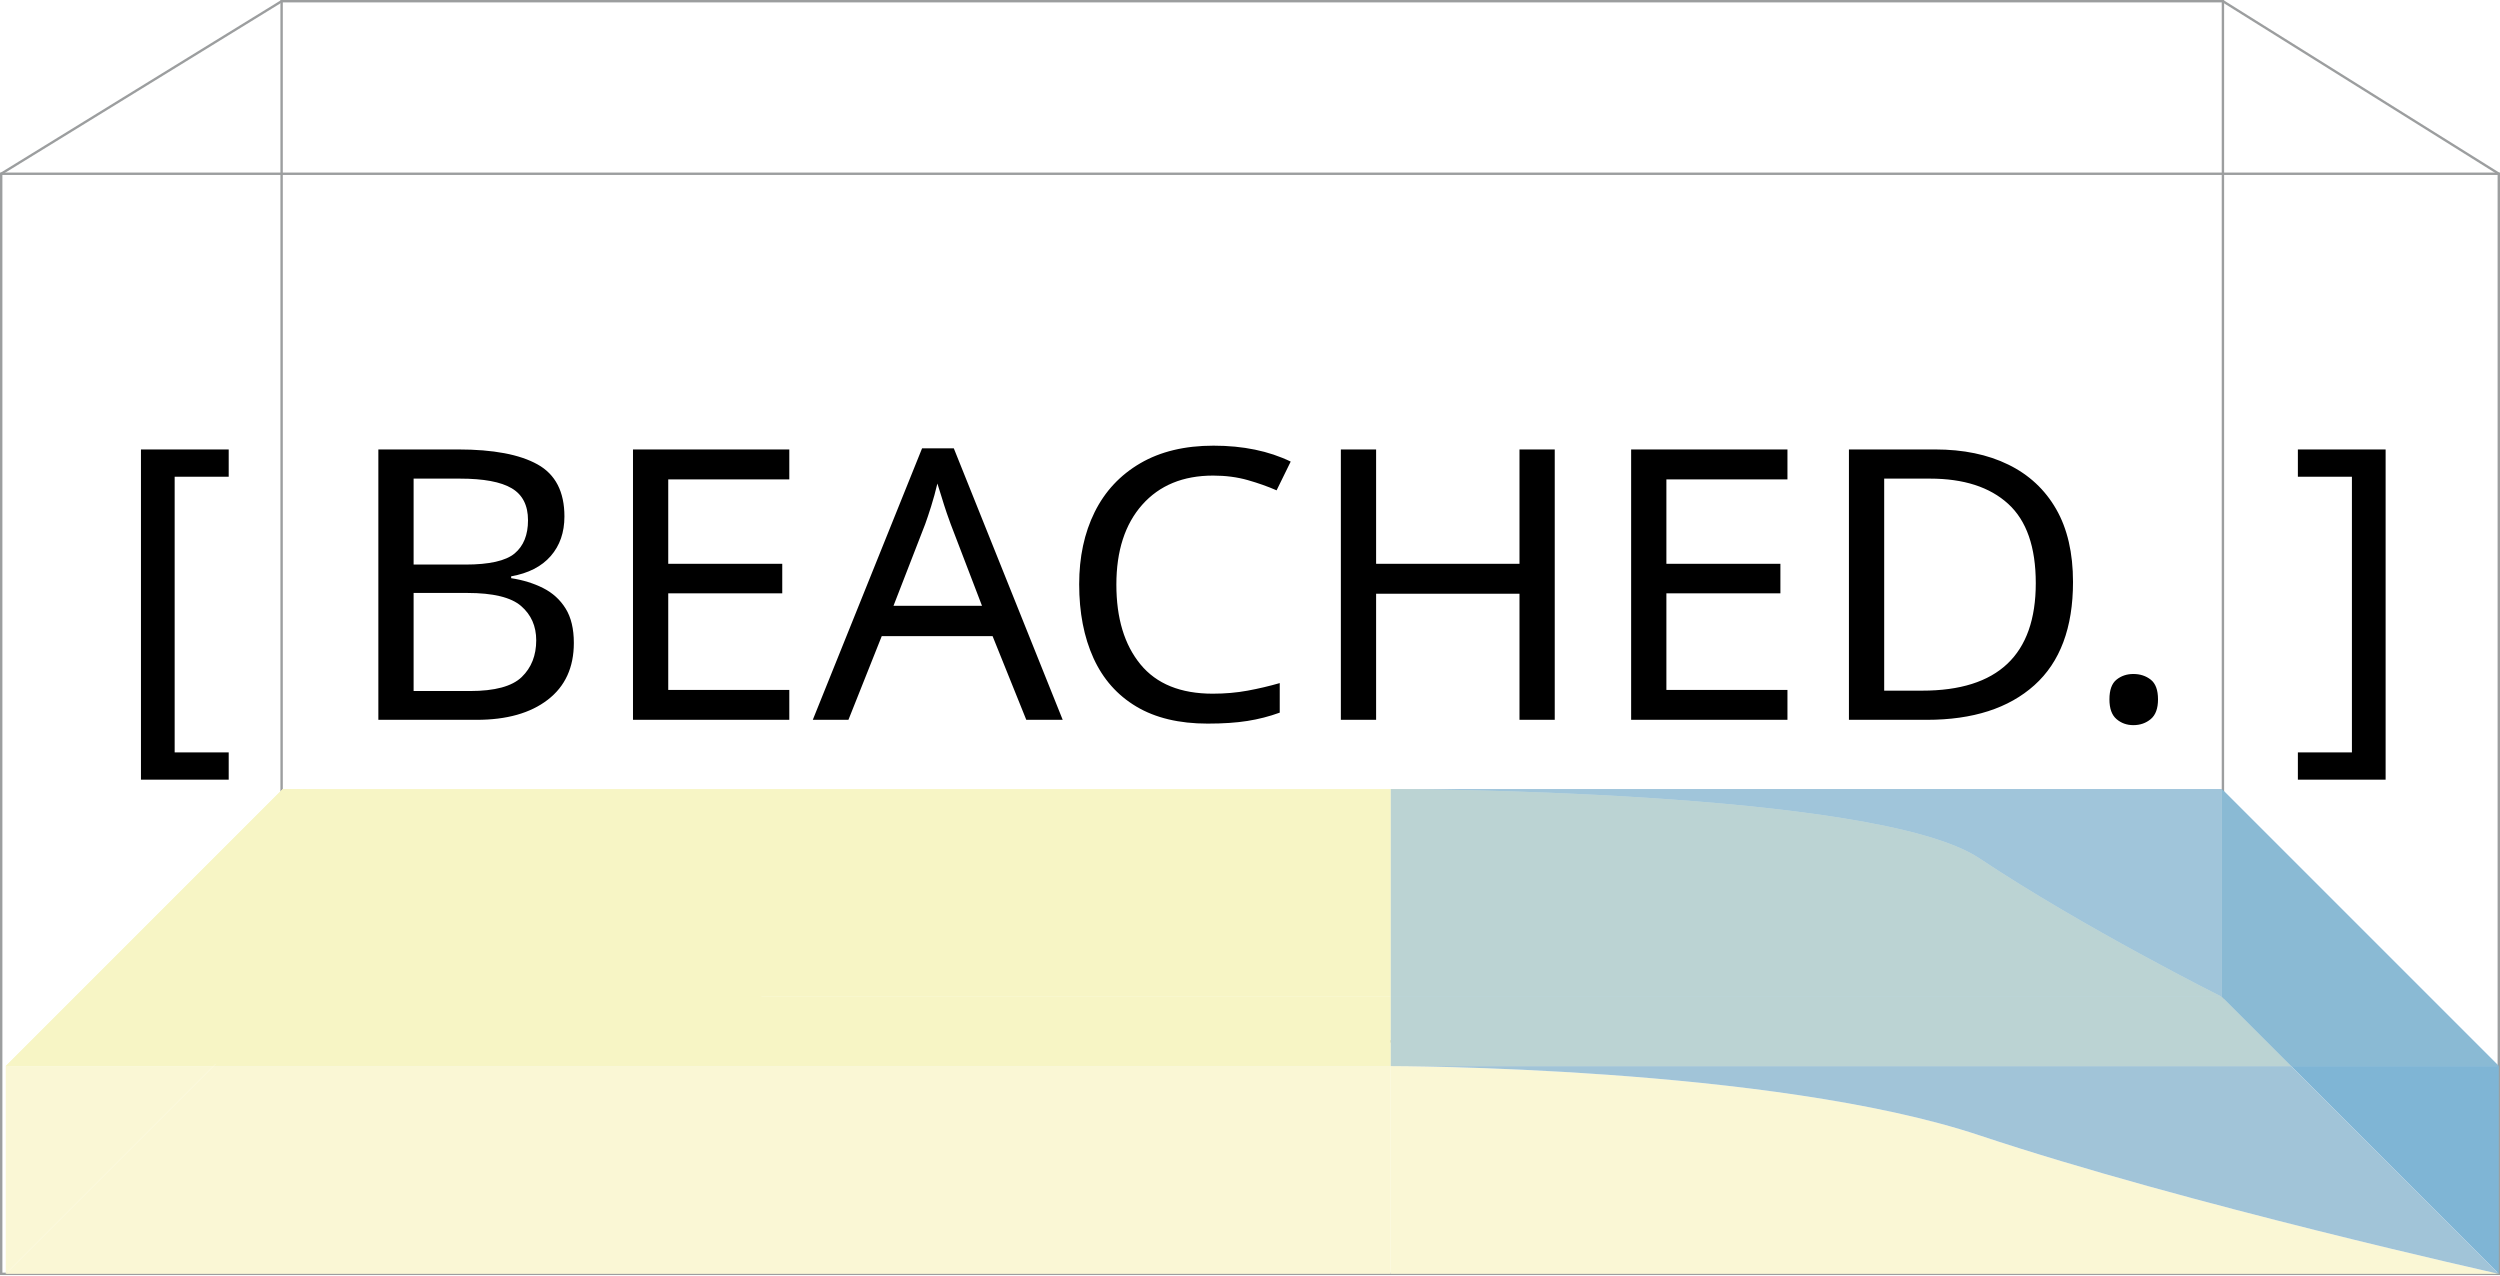
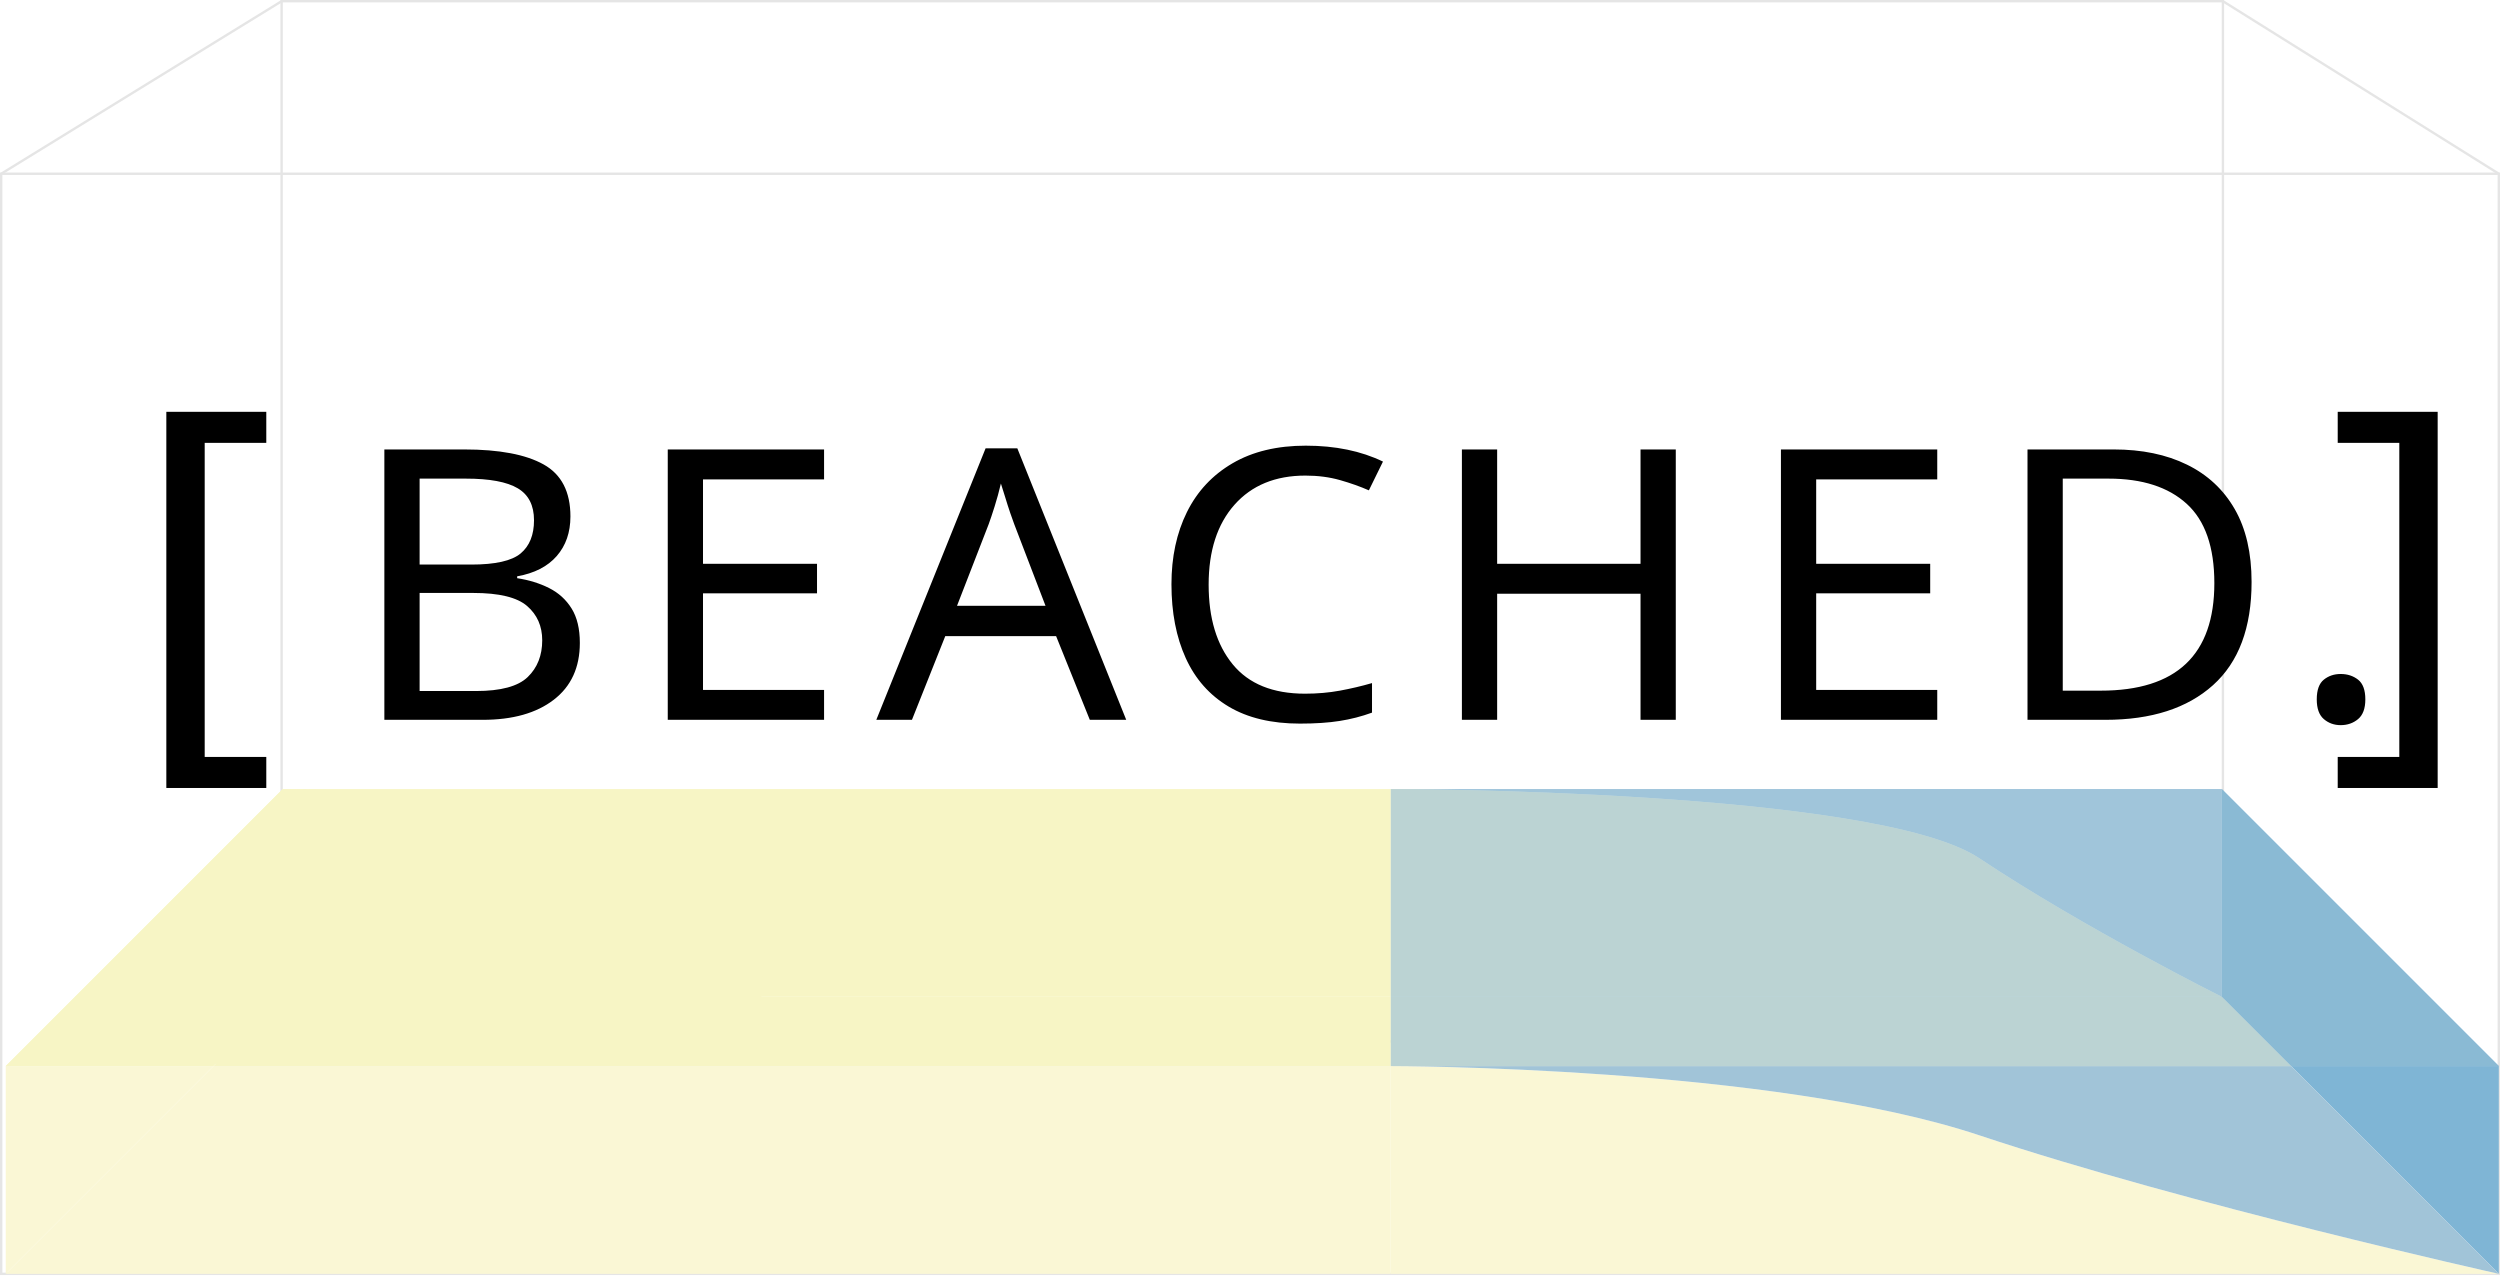
<svg xmlns="http://www.w3.org/2000/svg" version="1.1" x="0px" y="0px" width="1043.107px" height="532px" viewBox="0 0 1043.107 532" enable-background="new 0 0 1043.107 532" xml:space="preserve">
  <g id="Layer_4">
-     <rect x="0.5" y="72.5" fill="none" stroke="#9C9E9F" stroke-miterlimit="10" width="1042.107" height="459" />
-     <rect x="117.5" y="0.5" fill="none" stroke="#9C9E9F" stroke-miterlimit="10" width="810" height="434" />
-     <line fill="none" stroke="#9C9E9F" stroke-miterlimit="10" x1="0.5" y1="72.5" x2="117.5" y2="0.5" />
-     <line fill="none" stroke="#9C9E9F" stroke-miterlimit="10" x1="927.5" y1="0.5" x2="1042.607" y2="72.5" />
+     <rect x="0.5" y="72.5" fill="none" stroke="#E5E5E5" stroke-miterlimit="10" width="1042.107" height="459" />
+     <rect x="117.5" y="0.5" fill="none" stroke="#E5E5E5" stroke-miterlimit="10" width="810" height="434" />
+     <line fill="none" stroke="#E5E5E5" stroke-miterlimit="10" x1="0.5" y1="72.5" x2="117.5" y2="0.5" />
+     <line fill="none" stroke="#E5E5E5" stroke-miterlimit="10" x1="927.5" y1="0.5" x2="1042.607" y2="72.5" />
  </g>
  <g id="Layer_5">
    <polyline opacity="0.5" fill="none" points="117.975,329.238 2.395,444.817 1042.607,444.817 927.029,329.238  " />
  </g>
  <g id="Layer_3">
    <g id="XMLID_1_">
      <g>
        <polygon fill="#7FB5D5" points="1042.607,444.816 1042.607,531.5 955.923,444.816    " />
        <polygon fill="#55A0C9" points="1042.607,444.816 955.923,444.816 927.028,415.921 927.028,329.236    " />
        <path fill="#FAF7D5" d="M1042.607,531.5H580.29v-86.684c0,0,158.922,0,245.606,28.895S1042.607,531.5,1042.607,531.5z" />
        <path fill="#A1C4D8" d="M955.923,444.816l86.685,86.684c0,0-130.026-28.895-216.711-57.789S580.29,444.816,580.29,444.816     H955.923z" />
        <polygon fill="#F7F5C5" points="955.923,444.816 580.29,444.816 580.29,415.921 927.028,415.921    " />
        <path fill="#9DC7DF" d="M927.028,329.236v86.685c0,0-57.79-28.895-101.132-57.789c-43.343-28.896-245.606-28.896-245.606-28.896     H927.028z" />
        <path fill="#F7F5C5" d="M927.028,415.921H580.29v-86.685c0,0,202.264,0,245.606,28.896     C869.238,387.026,927.028,415.921,927.028,415.921z" />
        <polygon fill="#FAF7D5" points="580.29,444.816 580.29,531.5 2.394,531.5 89.079,444.816    " />
        <polygon fill="#F7F5C5" points="580.29,415.921 580.29,444.816 89.079,444.816 117.974,415.921    " />
        <rect x="117.974" y="329.236" fill="#F7F5C5" width="462.316" height="86.685" />
        <polygon fill="#F7F5C5" points="117.974,329.236 117.974,415.921 89.079,444.816 2.394,444.816    " />
        <polygon fill="#FAF7D5" points="89.079,444.816 2.394,531.5 2.394,444.816    " />
      </g>
      <g>
		</g>
    </g>
    <polyline opacity="0.7" fill="#A1C4D8" points="580.29,329.238 580.29,444.817 1042.607,444.817 927.029,329.238  " />
  </g>
  <g id="Layer_7">
    <polyline fill="#F7F5C5" points="117.974,329.236 2.394,444.816 315.5,441.5 324.5,333.5  " />
  </g>
  <g id="Layer_6">
-     <text transform="matrix(1.0345 0 0 1 45.7368 300.3423)" font-family="'Lato-Black'" font-size="157.999">[ BEACHED. ]</text>
+     <text transform="matrix(1.0345 0 0 1 54.5 300.3423)">
+       <tspan x="0" y="0" font-family="'MyriadPro-Bold'" font-size="180">[</tspan>
+       <tspan x="56.519" y="0" font-family="'Lato-Black'" font-size="157.999"> </tspan>
+       <tspan x="87.012" y="0" font-family="'CoolveticaRg-Regular'" font-size="157.999" letter-spacing="11.6">BEACHED.</tspan>
+       <tspan x="855.189" y="0" font-family="'Lato-Black'" font-size="157.999"> </tspan>
+       <tspan x="885.683" y="0" font-family="'MyriadPro-Bold'" font-size="180">]</tspan>
+     </text>
  </g>
</svg>
